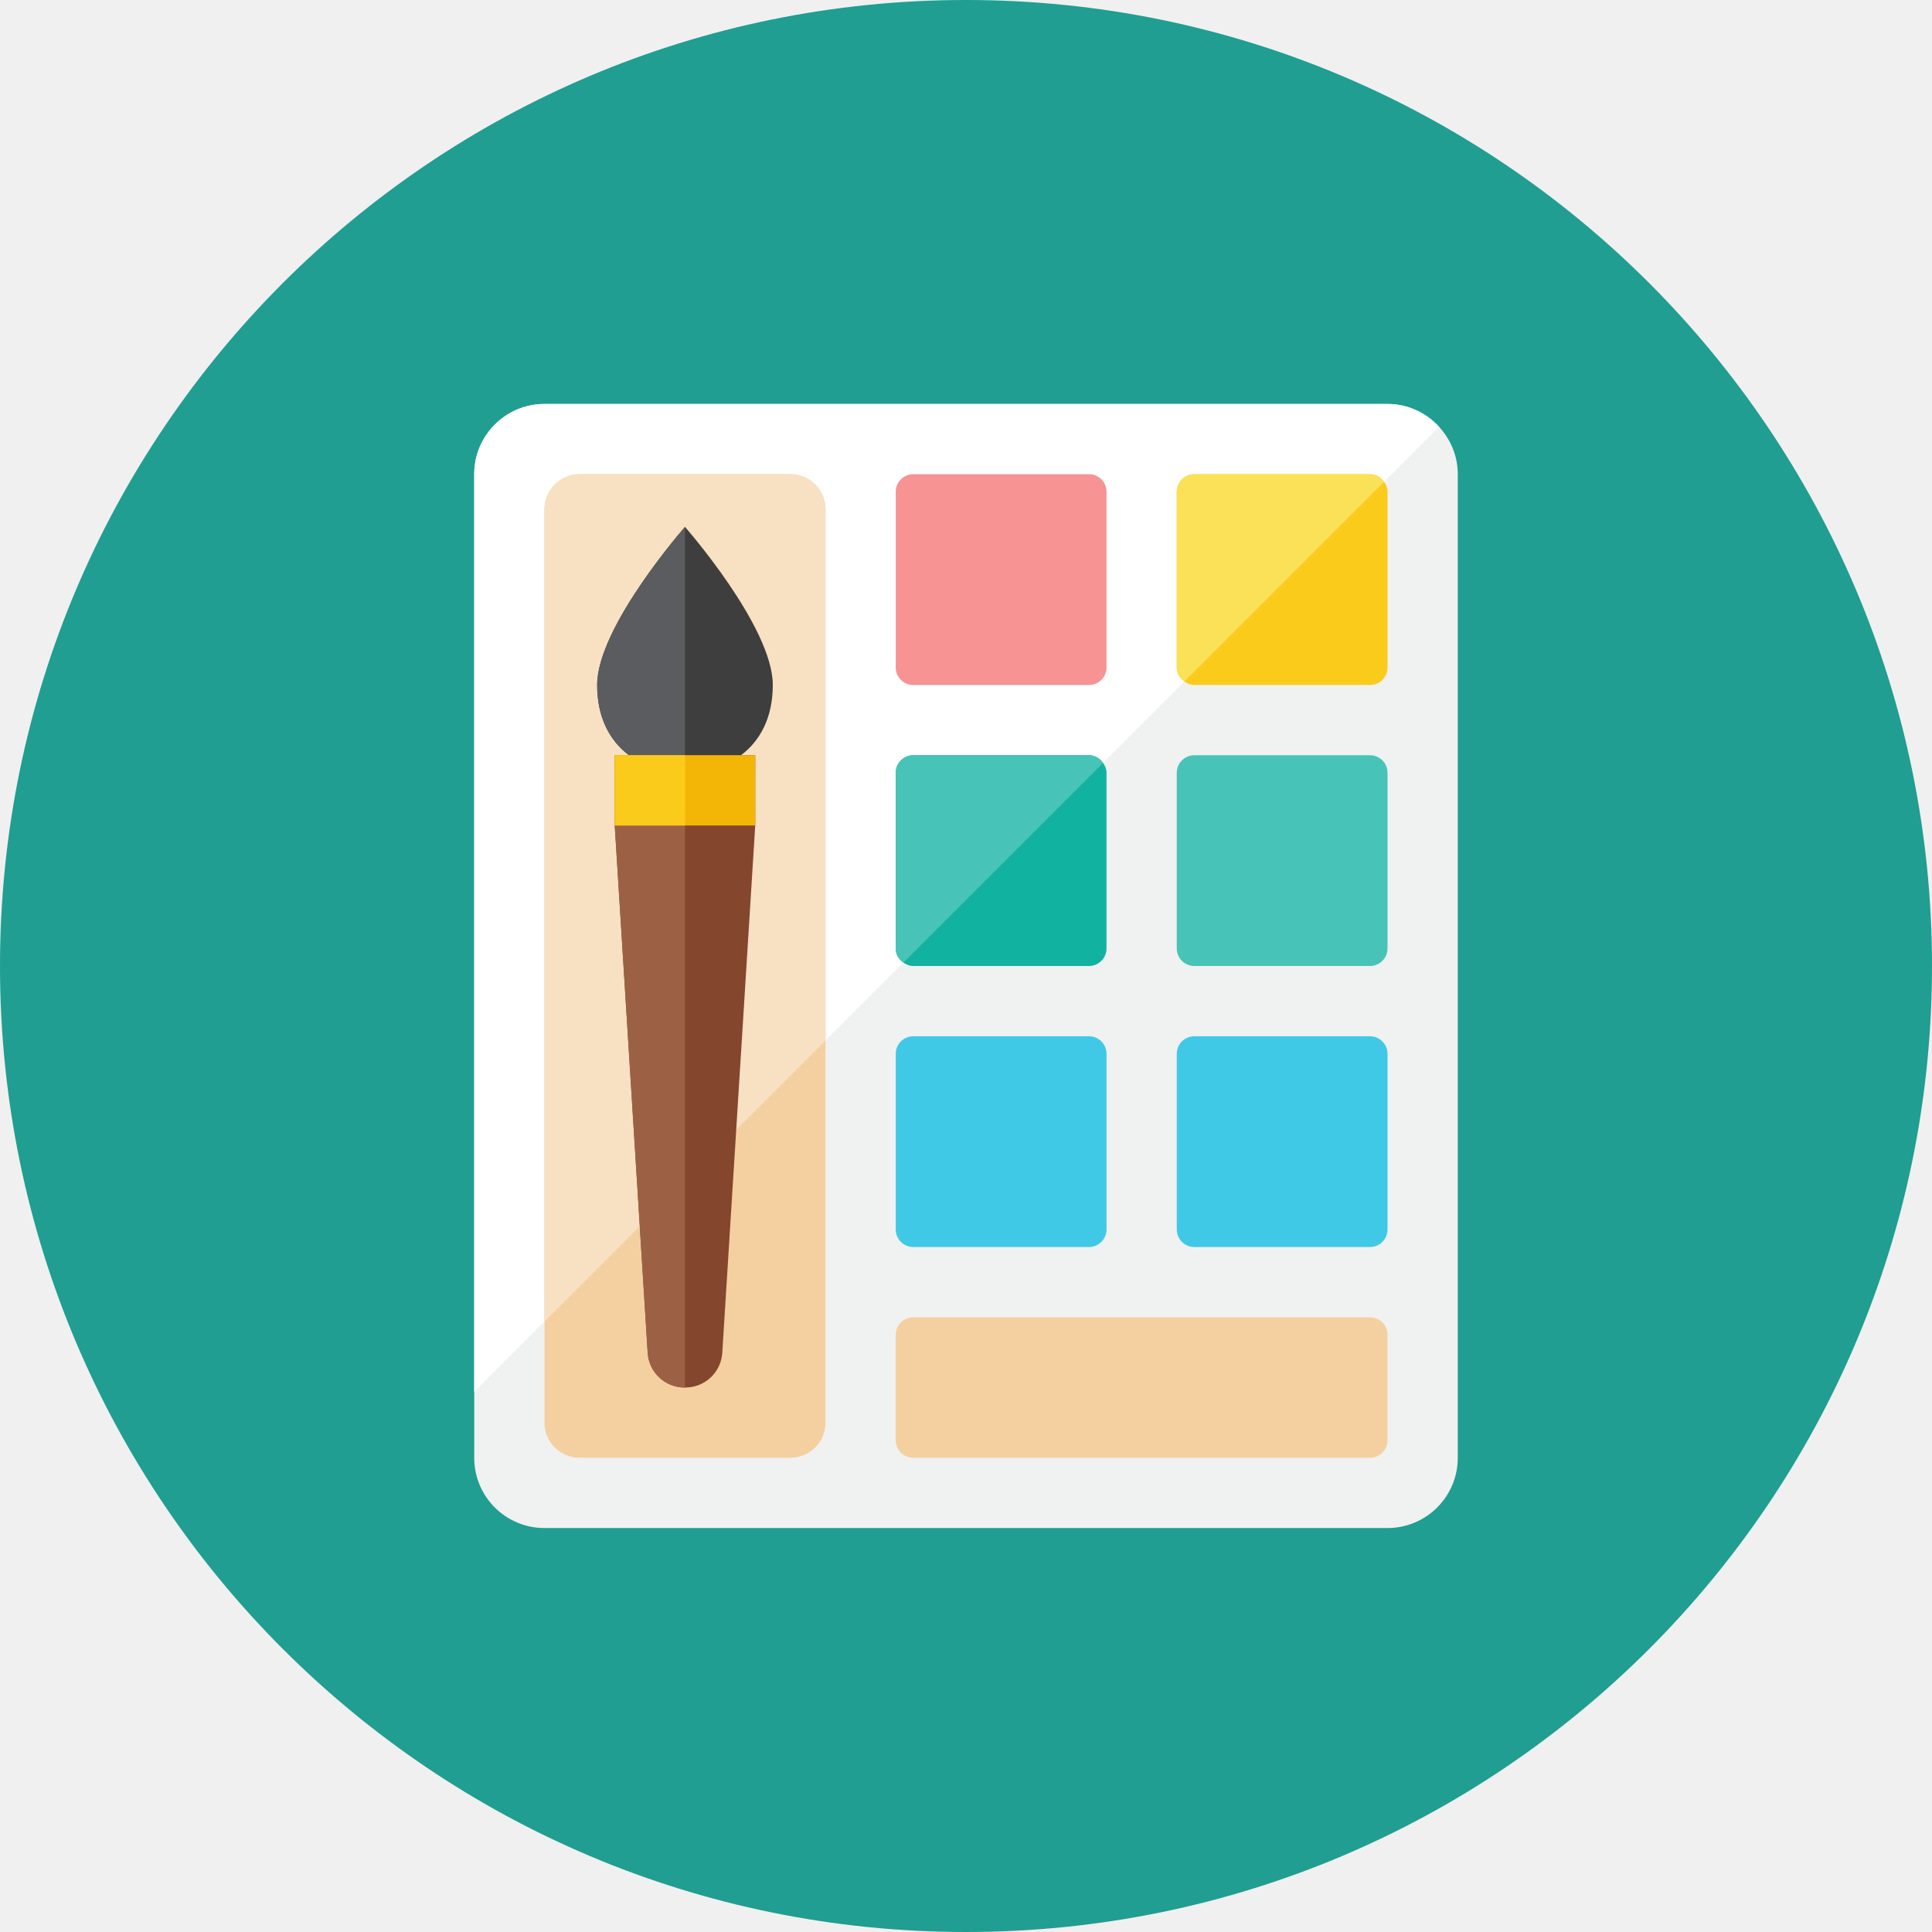
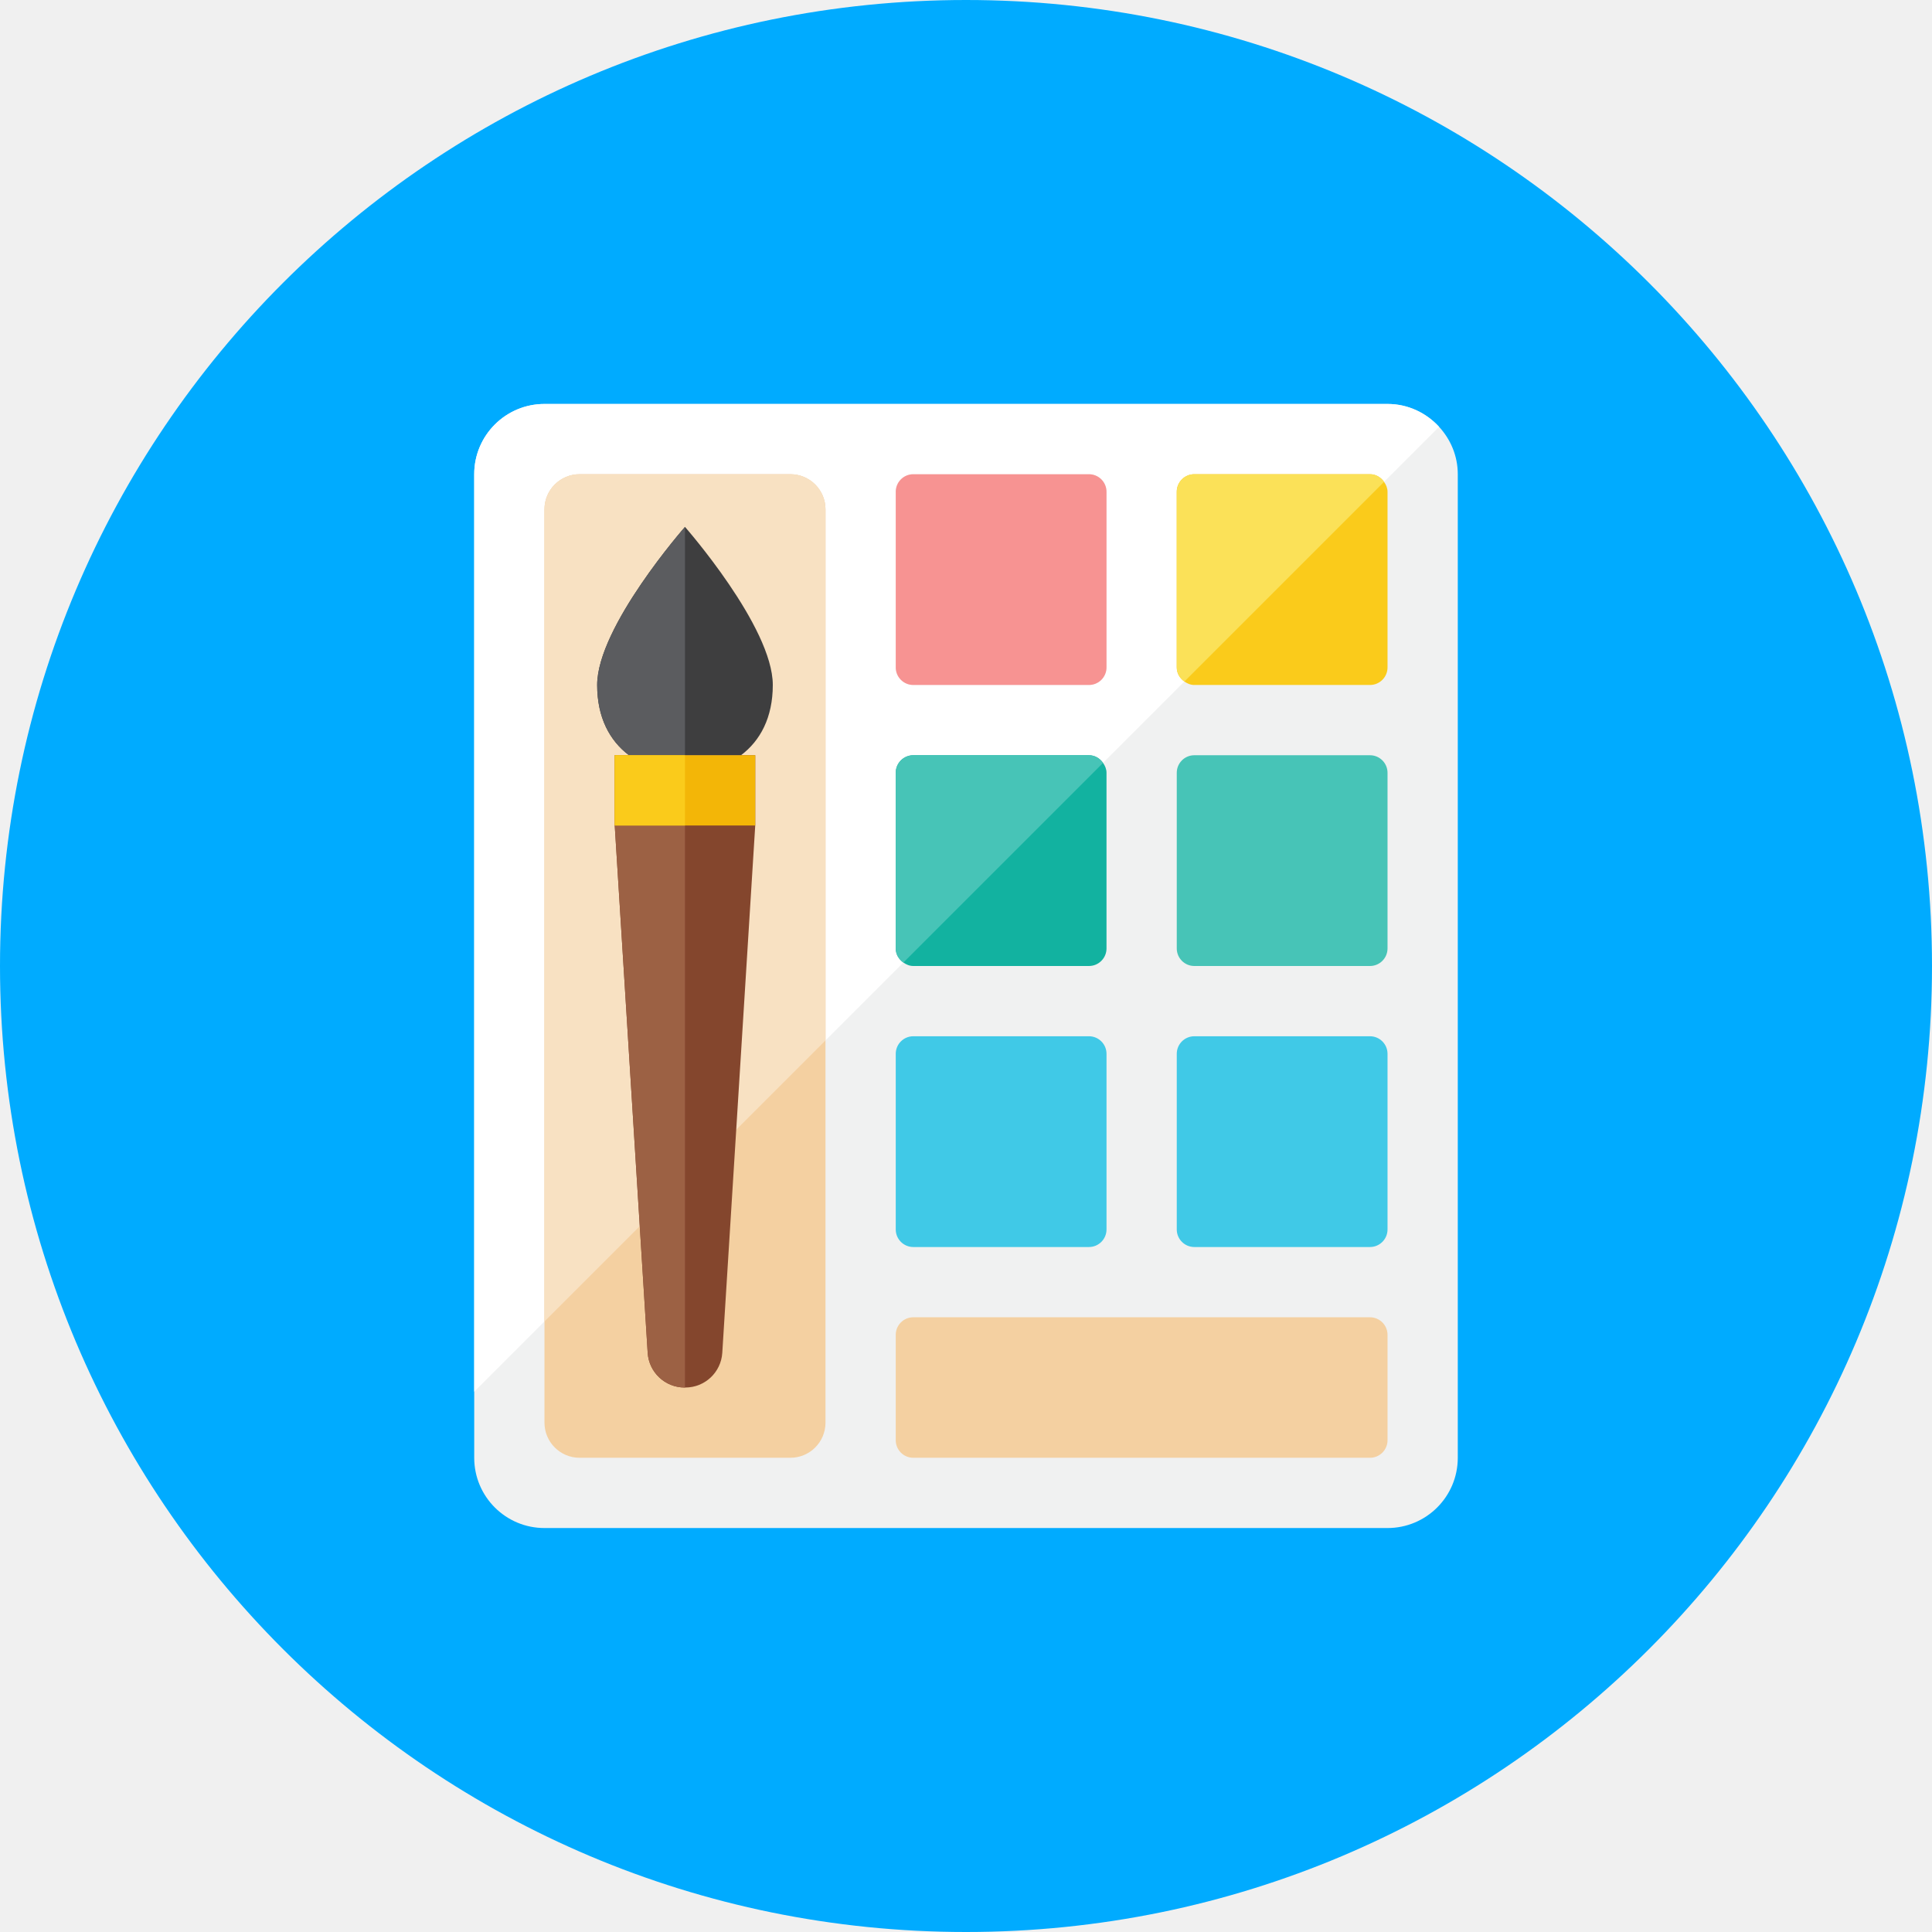
<svg xmlns="http://www.w3.org/2000/svg" height="110px" style="enable-background:new 0 0 110 110;" version="1.0" viewBox="0 0 110 110" width="110px" xml:space="preserve">
  <g id="Artboard" />
  <g id="Multicolor">
-     <circle cx="55" cy="55" r="55" style="fill:#209e91;" />
+     <circle cx="55" cy="55" r="55" style="fill:#00abff;" />
    <g>
      <g>
        <path d="M81.937,24.303C81.205,23.507,80.166,23,79,23H31c-2.209,0-4,1.791-4,4v56c0,2.209,1.791,4,4,4h48     c2.209,0,4-1.791,4-4V27C83,25.957,82.591,25.015,81.937,24.303z" style="fill:#F0F1F1;" />
      </g>
      <g>
        <path d="M31,29c0-1.104,0.895-2,2-2h12c1.105,0,2,0.896,2,2v30.239l4.436-4.436     C51.179,54.623,51,54.338,51,54V44c0-0.552,0.448-1,1-1h10c0.338,0,0.622,0.179,0.803,0.436l4.632-4.632     C67.179,38.623,67,38.338,67,38V28c0-0.552,0.448-1,1-1h10c0.338,0,0.622,0.179,0.803,0.436l3.133-3.133     C81.205,23.507,80.166,23,79,23H31c-2.209,0-4,1.791-4,4v52.239l4-4V29z M51,28c0-0.552,0.448-1,1-1h10c0.552,0,1,0.448,1,1v10     c0,0.552-0.448,1-1,1H52c-0.552,0-1-0.448-1-1V28z" style="fill:#FFFFFF;" />
      </g>
      <g>
        <path d="M45,27H33c-1.105,0-2,0.896-2,2v46.239V81c0,1.104,0.895,2,2,2h12c1.105,0,2-0.896,2-2V59.239V29     C47,27.896,46.105,27,45,27z" style="fill:#F4D0A1;" />
      </g>
      <g>
        <path d="M45,27H33c-1.105,0-2,0.896-2,2v46.239l16-16V29C47,27.896,46.105,27,45,27z" style="fill:#F8E1C2;" />
      </g>
      <g>
        <path d="M52,39h10c0.552,0,1-0.448,1-1V28c0-0.552-0.448-1-1-1H52c-0.552,0-1,0.448-1,1v10     C51,38.552,51.448,39,52,39z" style="fill:#F79392;" />
      </g>
      <g>
        <path d="M78.803,27.436C78.622,27.179,78.338,27,78,27H68c-0.552,0-1,0.448-1,1v10     c0,0.338,0.179,0.623,0.436,0.803C67.598,38.918,67.786,39,68,39h10c0.552,0,1-0.448,1-1V28     C79,27.786,78.918,27.599,78.803,27.436z" style="fill:#FACB1B;" />
      </g>
      <g>
        <path d="M78,27H68c-0.552,0-1,0.448-1,1v10c0,0.338,0.179,0.623,0.436,0.803l11.368-11.368     C78.622,27.179,78.338,27,78,27z" style="fill:#FBE158;" />
      </g>
      <g>
        <path d="M62.803,43.436C62.622,43.179,62.338,43,62,43H52c-0.552,0-1,0.448-1,1v10     c0,0.338,0.179,0.623,0.436,0.803C51.598,54.918,51.786,55,52,55h10c0.552,0,1-0.448,1-1V44     C63,43.786,62.918,43.599,62.803,43.436z" style="fill:#12B2A0;" />
      </g>
      <g>
        <path d="M62,43H52c-0.552,0-1,0.448-1,1v10c0,0.338,0.179,0.623,0.436,0.803l11.368-11.368     C62.622,43.179,62.338,43,62,43z" style="fill:#47C4B7;" />
      </g>
      <g>
        <path d="M39,43h-4v4l1.876,30.024C36.946,78.135,37.867,79,38.98,79H39h0.02     c1.113,0,2.034-0.865,2.104-1.976L43,47v-4H39z" style="fill:#84462D;" />
      </g>
      <g>
        <path d="M35,43v4l1.876,30.024C36.946,78.135,37.867,79,38.98,79H39V43H35z" style="fill:#9C6144;" />
      </g>
      <g>
        <path d="M79,54c0,0.552-0.448,1-1,1H68c-0.552,0-1-0.448-1-1V44c0-0.552,0.448-1,1-1h10     c0.552,0,1,0.448,1,1V54z" style="fill:#47C4B7;" />
      </g>
      <g>
        <path d="M63,70c0,0.552-0.448,1-1,1H52c-0.552,0-1-0.448-1-1V60c0-0.552,0.448-1,1-1h10     c0.552,0,1,0.448,1,1V70z" style="fill:#40C9E7;" />
      </g>
      <g>
        <path d="M79,70c0,0.552-0.448,1-1,1H68c-0.552,0-1-0.448-1-1V60c0-0.552,0.448-1,1-1h10     c0.552,0,1,0.448,1,1V70z" style="fill:#40C9E7;" />
      </g>
      <g>
        <path d="M79,82c0,0.552-0.448,1-1,1H52c-0.552,0-1-0.448-1-1v-6c0-0.552,0.448-1,1-1h26     c0.552,0,1,0.448,1,1V82z" style="fill:#F4D0A1;" />
      </g>
      <g>
        <path d="M39,30L39,30c0,0-5,5.687-5,9c0,1.851,0.713,3.175,1.811,4H39h3.189     C43.287,42.175,44,40.851,44,39C44,35.687,39.001,30.001,39,30z" style="fill:#3E3E3F;" />
      </g>
      <g>
        <path d="M34,39c0,1.851,0.713,3.175,1.811,4H39V30h0C39,30,34,35.687,34,39z" style="fill:#5B5C5F;" />
      </g>
      <g>
        <polygon points="39,43 35,43 35,47 39,47 43,47 43,43    " style="fill:#F3B607;" />
      </g>
      <g>
        <polygon points="35.811,43 35,43 35,47 39,47 39,43    " style="fill:#FACB1B;" />
      </g>
    </g>
  </g>
</svg>
